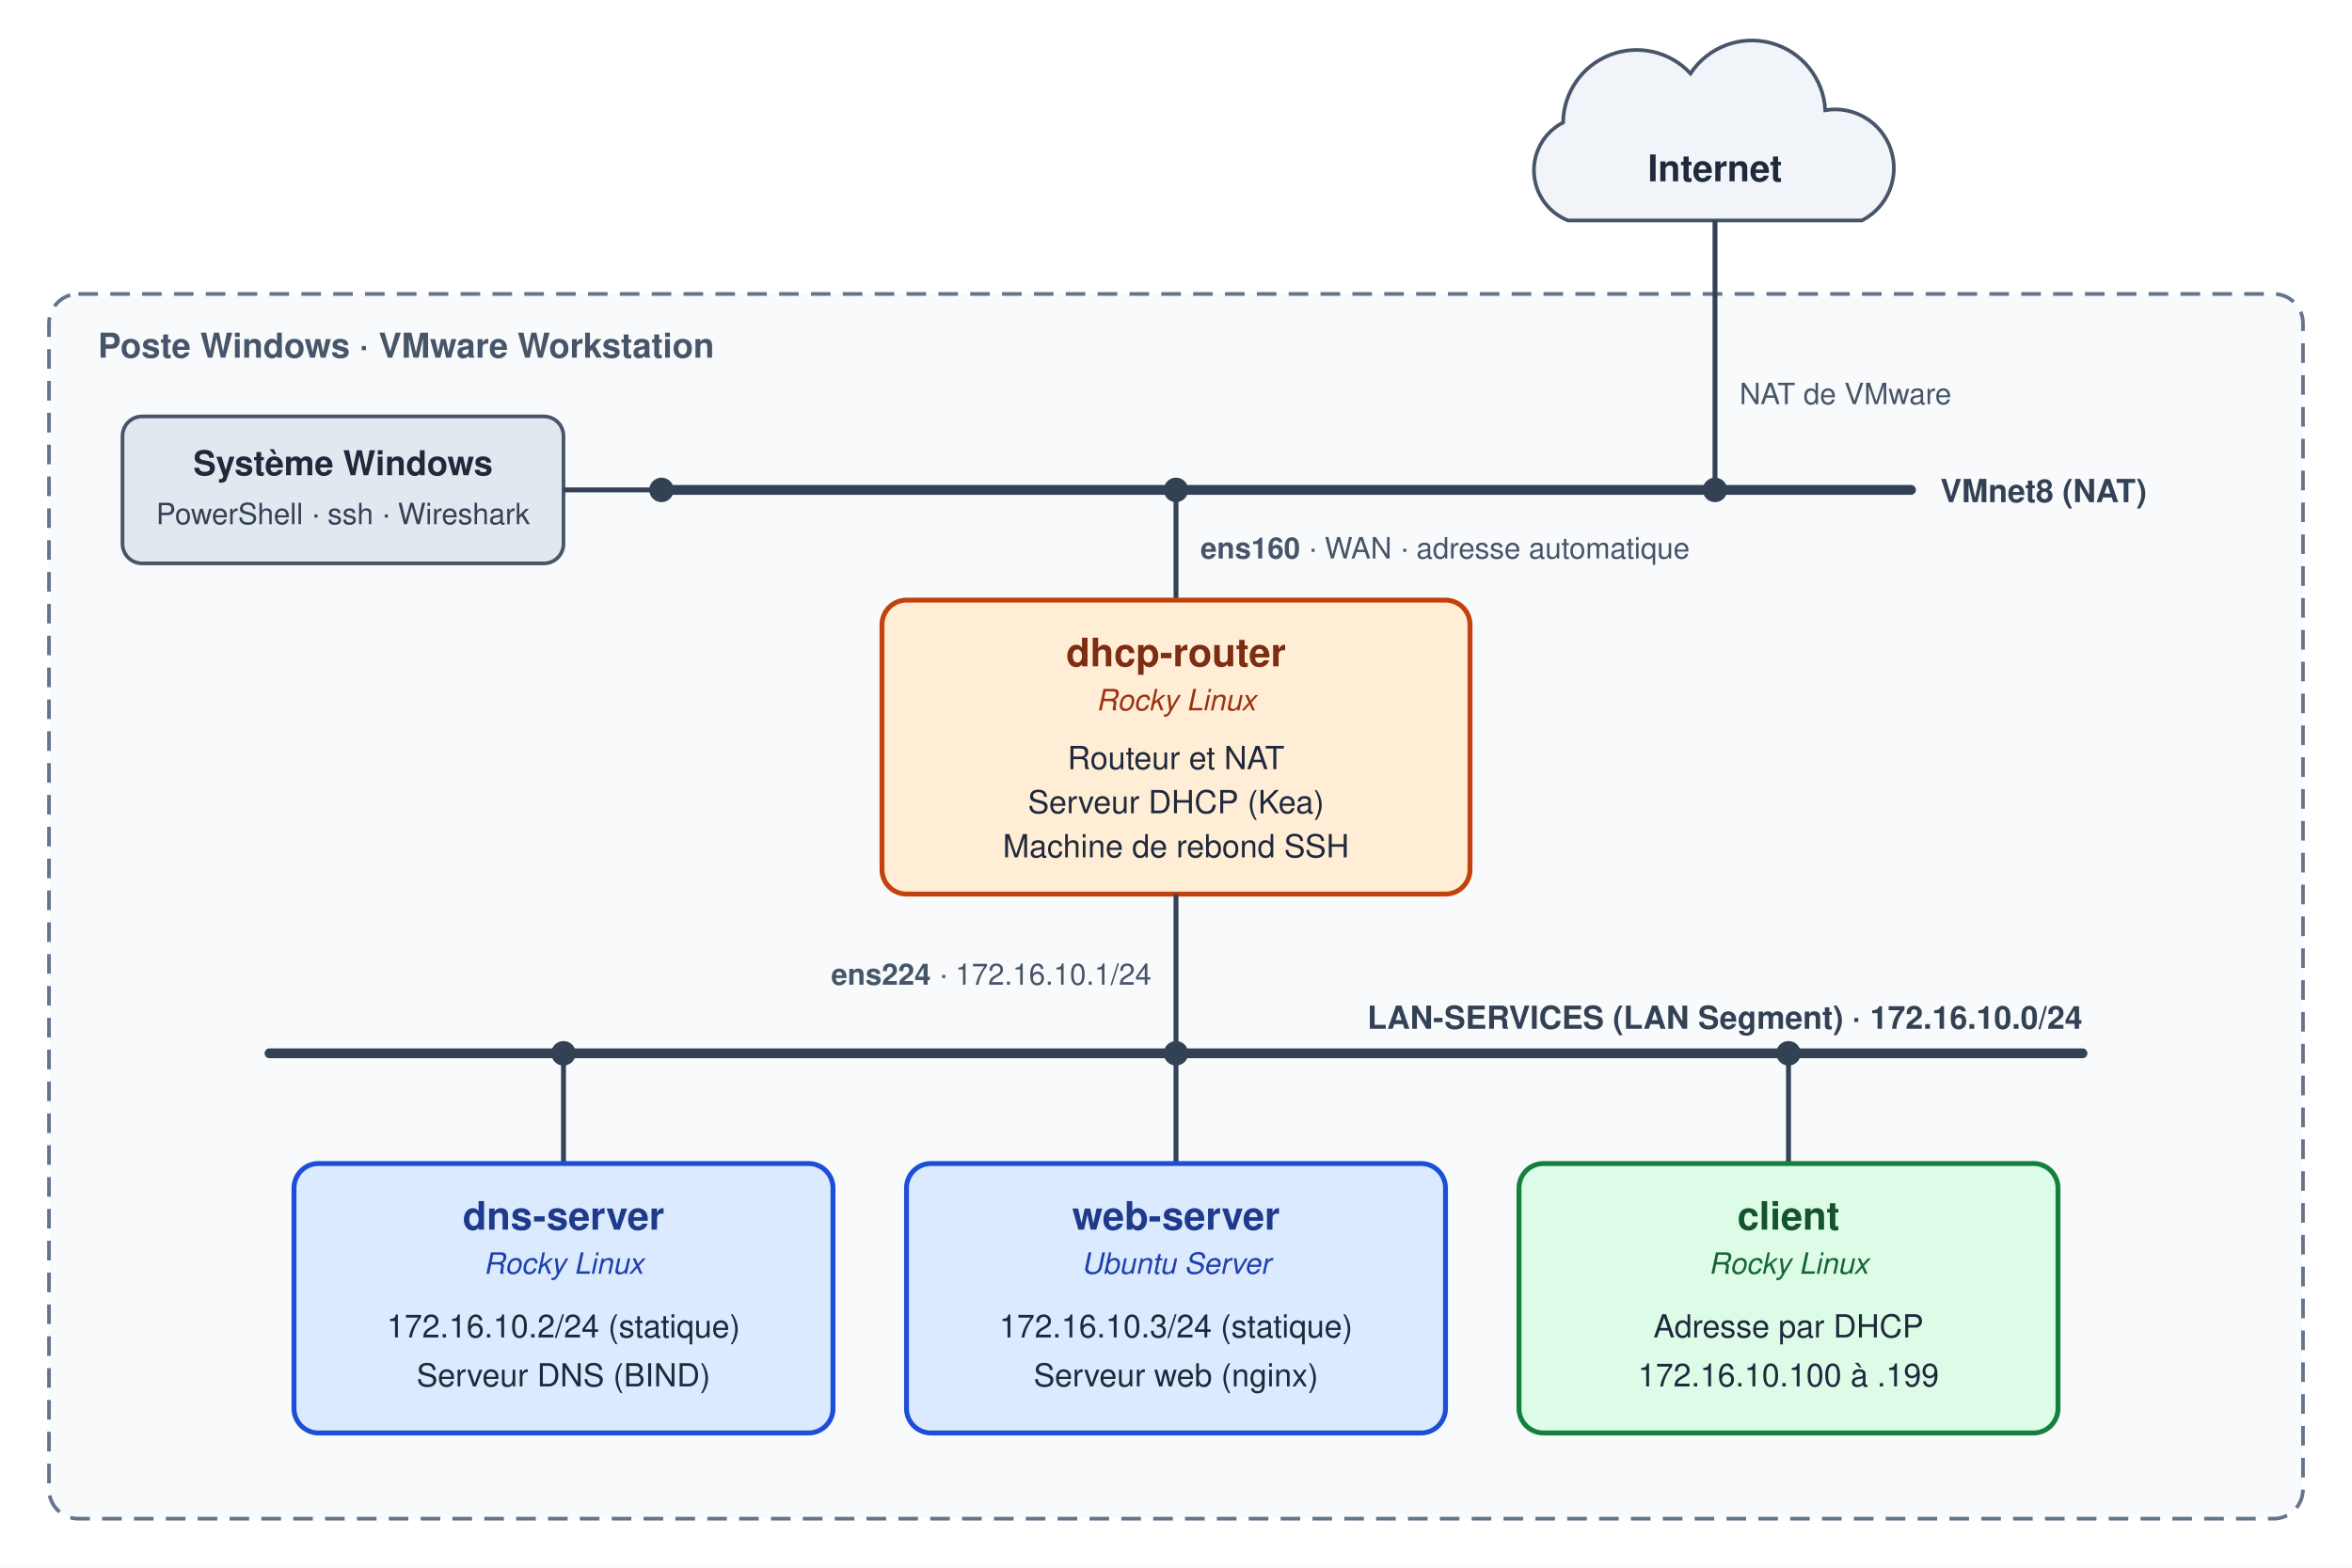
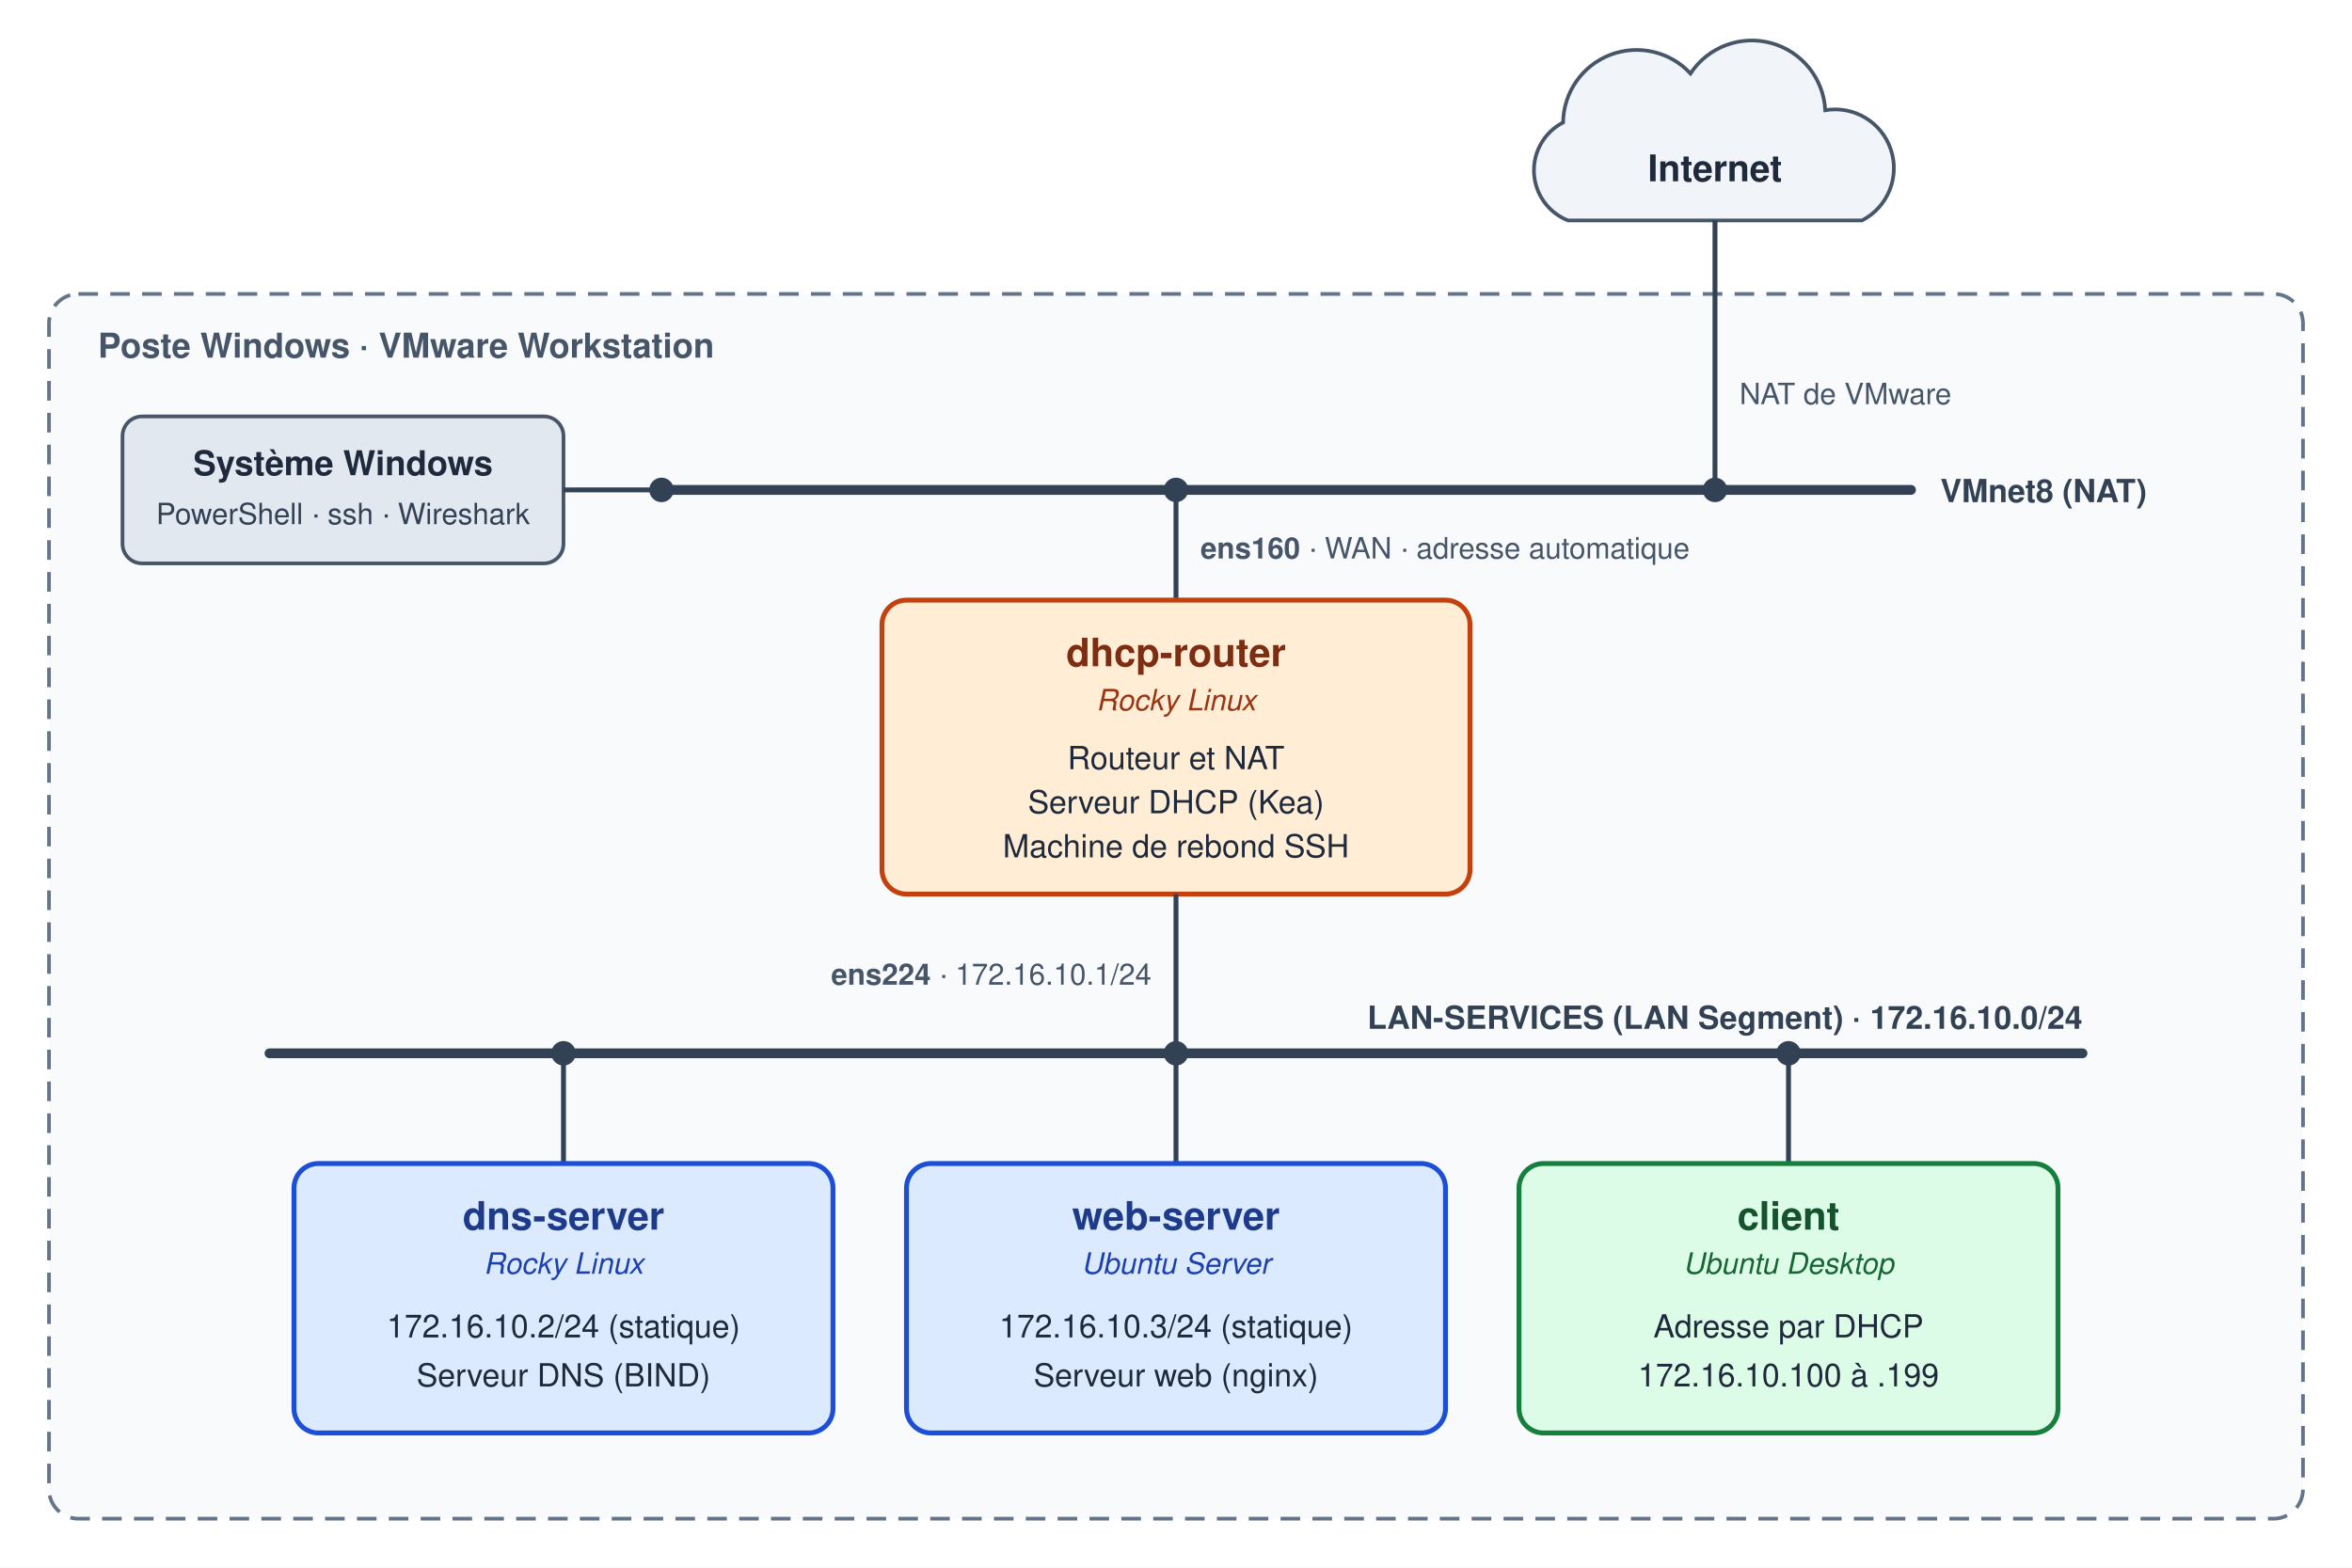
<svg xmlns="http://www.w3.org/2000/svg" width="960" height="640" viewBox="0 0 960 640" font-family="Helvetica, Arial, sans-serif">
  <rect width="960" height="640" fill="#ffffff" />
  <rect x="20" y="120" width="920" height="500" rx="12" fill="#f8fafc" stroke="#64748b" stroke-width="1.5" stroke-dasharray="8 5" />
  <text x="40" y="146" font-size="14" font-weight="bold" fill="#475569">Poste Windows · VMware Workstation</text>
  <path d="M640,90 A22,22 0 0 1 638,50 A30,30 0 0 1 690,30 A30,30 0 0 1 745,45 A24,24 0 0 1 760,90 Z" fill="#f1f5f9" stroke="#475569" stroke-width="1.5" />
  <text x="700" y="74" font-size="15" font-weight="bold" fill="#1e293b" text-anchor="middle">Internet</text>
  <line x1="700" y1="90" x2="700" y2="200" stroke="#334155" stroke-width="2" />
  <text x="710" y="165" font-size="12" fill="#475569">NAT de VMware</text>
  <line x1="270" y1="200" x2="780" y2="200" stroke="#334155" stroke-width="4" stroke-linecap="round" />
  <text x="792" y="205" font-size="13" font-weight="bold" fill="#334155">VMnet8 (NAT)</text>
  <rect x="50" y="170" width="180" height="60" rx="8" fill="#e2e8f0" stroke="#475569" stroke-width="1.5" />
  <text x="140" y="194" font-size="14" font-weight="bold" fill="#1e293b" text-anchor="middle">Système Windows</text>
  <text x="140" y="214" font-size="12" fill="#334155" text-anchor="middle">PowerShell · ssh · Wireshark</text>
  <line x1="230" y1="200" x2="270" y2="200" stroke="#334155" stroke-width="2" />
  <line x1="480" y1="200" x2="480" y2="245" stroke="#334155" stroke-width="2" />
  <text x="490" y="228" font-size="12" fill="#475569">
    <tspan font-weight="bold">ens160</tspan> · WAN · adresse automatique</text>
  <rect x="360" y="245" width="240" height="120" rx="10" fill="#ffedd5" stroke="#c2410c" stroke-width="2" />
  <text x="480" y="272" font-size="16" font-weight="bold" fill="#7c2d12" text-anchor="middle">dhcp-router</text>
  <text x="480" y="290" font-size="12" font-style="italic" fill="#9a3412" text-anchor="middle">Rocky Linux</text>
  <text x="480" y="314" font-size="13" fill="#1e293b" text-anchor="middle">Routeur et NAT</text>
  <text x="480" y="332" font-size="13" fill="#1e293b" text-anchor="middle">Serveur DHCP (Kea)</text>
  <text x="480" y="350" font-size="13" fill="#1e293b" text-anchor="middle">Machine de rebond SSH</text>
  <line x1="480" y1="365" x2="480" y2="430" stroke="#334155" stroke-width="2" />
  <text x="470" y="402" font-size="12" fill="#475569" text-anchor="end">
    <tspan font-weight="bold">ens224</tspan> · 172.16.10.1/24</text>
  <line x1="110" y1="430" x2="850" y2="430" stroke="#334155" stroke-width="4" stroke-linecap="round" />
  <text x="850" y="420" font-size="13" font-weight="bold" fill="#334155" text-anchor="end">LAN-SERVICES (LAN Segment) · 172.16.10.0/24</text>
  <line x1="230" y1="430" x2="230" y2="475" stroke="#334155" stroke-width="2" />
  <rect x="120" y="475" width="220" height="110" rx="10" fill="#dbeafe" stroke="#1d4ed8" stroke-width="2" />
  <text x="230" y="502" font-size="16" font-weight="bold" fill="#1e3a8a" text-anchor="middle">dns-server</text>
  <text x="230" y="520" font-size="12" font-style="italic" fill="#1e40af" text-anchor="middle">Rocky Linux</text>
  <text x="230" y="546" font-size="13" fill="#1e293b" text-anchor="middle">172.16.10.2/24 (statique)</text>
  <text x="230" y="566" font-size="13" fill="#1e293b" text-anchor="middle">Serveur DNS (BIND)</text>
  <line x1="480" y1="430" x2="480" y2="475" stroke="#334155" stroke-width="2" />
  <rect x="370" y="475" width="220" height="110" rx="10" fill="#dbeafe" stroke="#1d4ed8" stroke-width="2" />
  <text x="480" y="502" font-size="16" font-weight="bold" fill="#1e3a8a" text-anchor="middle">web-server</text>
  <text x="480" y="520" font-size="12" font-style="italic" fill="#1e40af" text-anchor="middle">Ubuntu Server</text>
  <text x="480" y="546" font-size="13" fill="#1e293b" text-anchor="middle">172.16.10.3/24 (statique)</text>
  <text x="480" y="566" font-size="13" fill="#1e293b" text-anchor="middle">Serveur web (nginx)</text>
  <line x1="730" y1="430" x2="730" y2="475" stroke="#334155" stroke-width="2" />
  <rect x="620" y="475" width="220" height="110" rx="10" fill="#dcfce7" stroke="#15803d" stroke-width="2" />
  <text x="730" y="502" font-size="16" font-weight="bold" fill="#14532d" text-anchor="middle">client</text>
-   <text x="730" y="520" font-size="12" font-style="italic" fill="#166534" text-anchor="middle">Rocky Linux</text>
+   <text x="730" y="520" font-size="12" font-style="italic" fill="#166534" text-anchor="middle">Ubuntu Desktop</text>
  <text x="730" y="546" font-size="13" fill="#1e293b" text-anchor="middle">Adresse par DHCP</text>
  <text x="730" y="566" font-size="13" fill="#1e293b" text-anchor="middle">172.16.10.100 à .199</text>
  <g fill="#334155">
    <circle cx="270" cy="200" r="5" />
    <circle cx="480" cy="200" r="5" />
    <circle cx="700" cy="200" r="5" />
    <circle cx="230" cy="430" r="5" />
    <circle cx="480" cy="430" r="5" />
    <circle cx="730" cy="430" r="5" />
  </g>
</svg>
